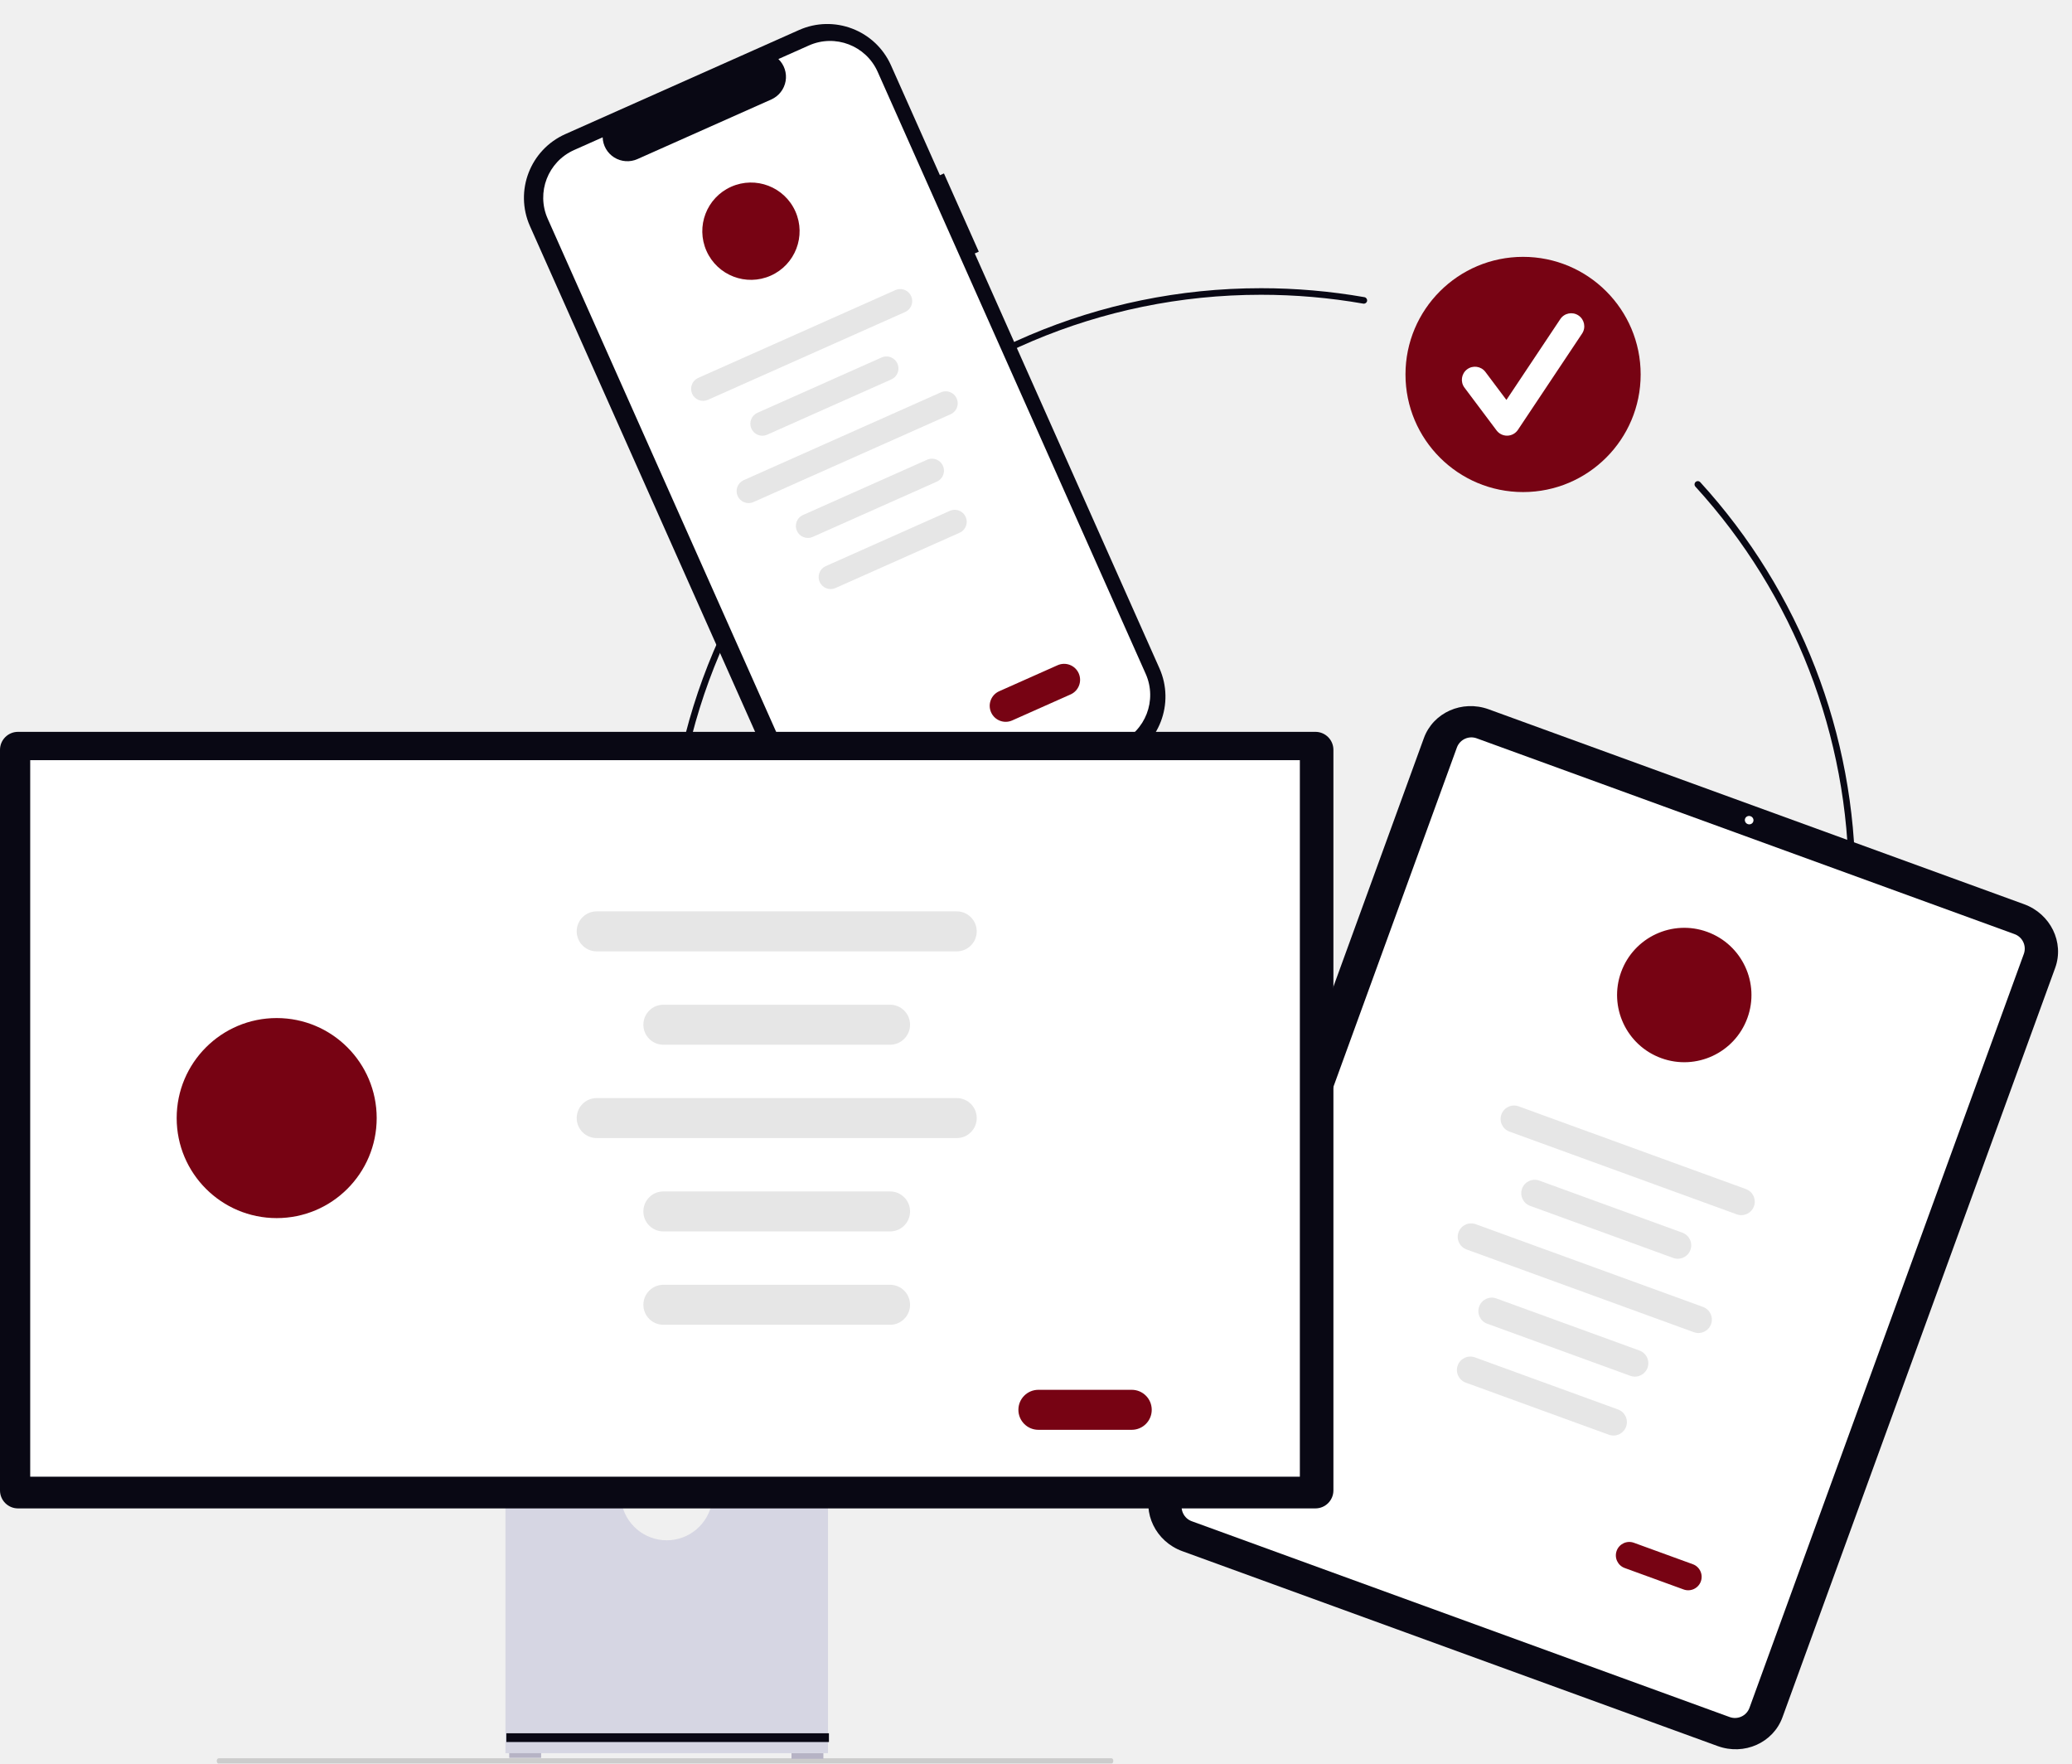
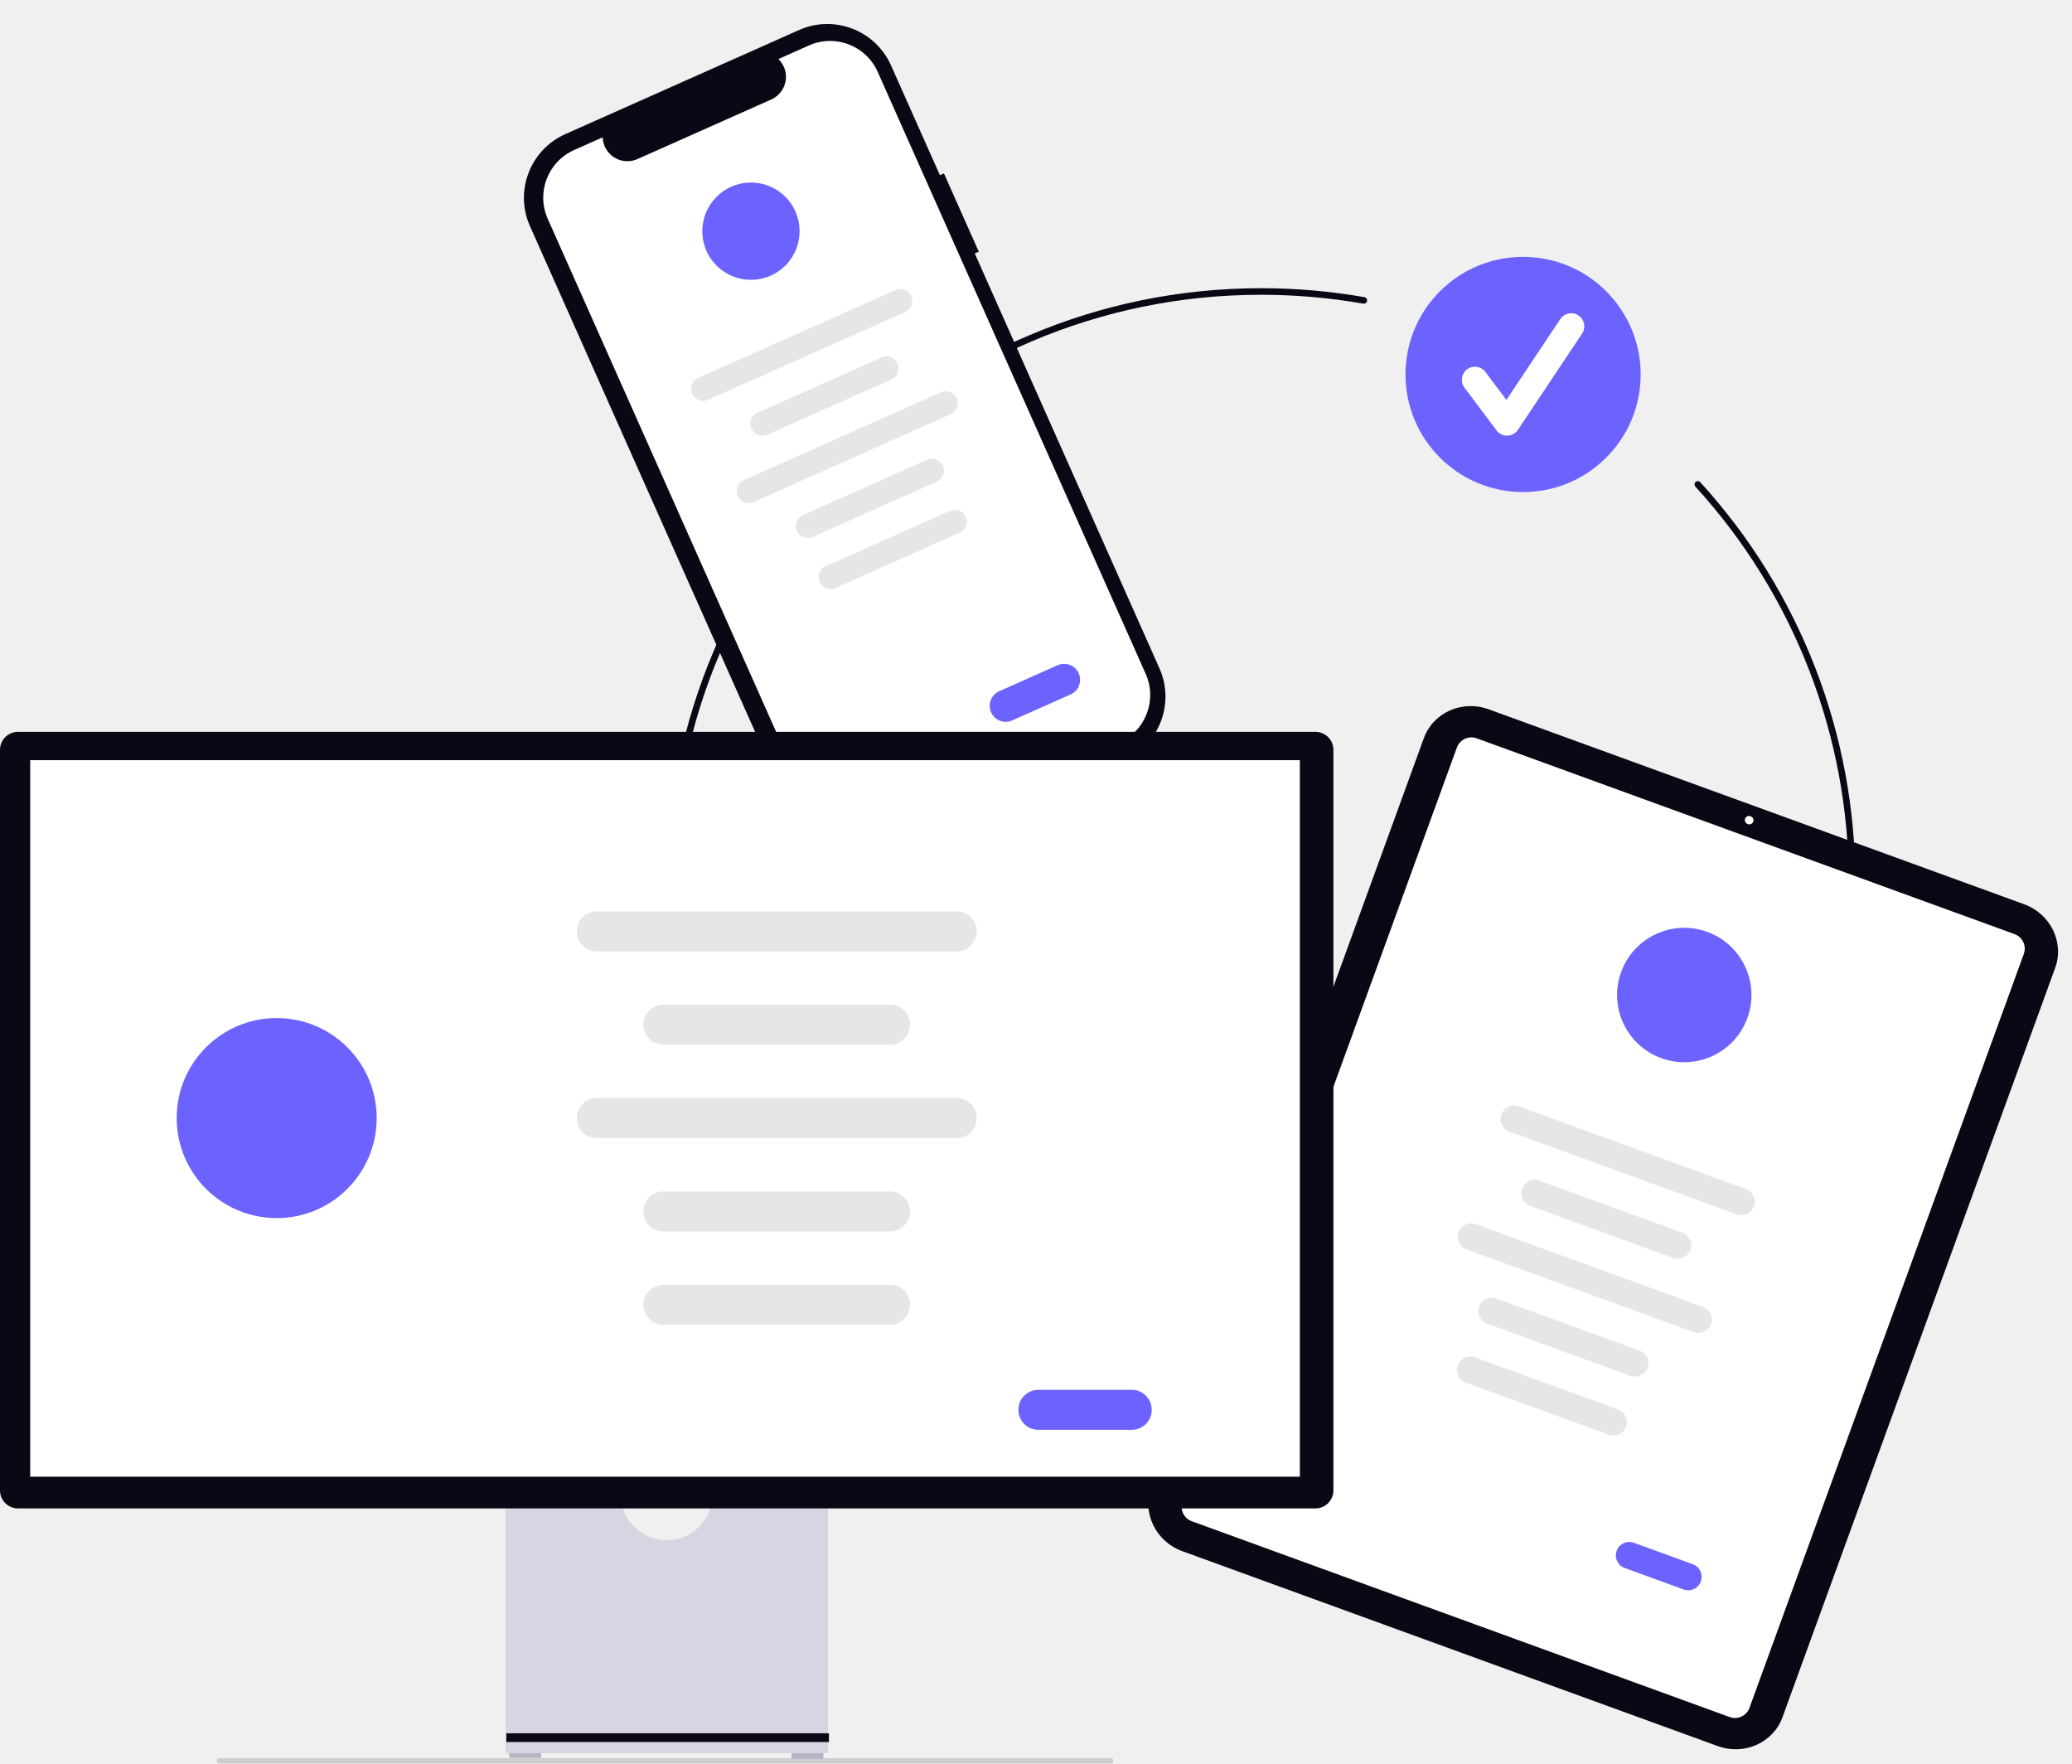
<svg xmlns="http://www.w3.org/2000/svg" width="960" height="816.934" viewBox="0 0 960 816.934" role="img" artist="Katerina Limpitsouni" source="https://undraw.co/">
  <g transform="translate(-137 -406.395)">
    <g transform="translate(445.9 525.378)">
      <path d="M803.731,786.83c-151.833,0-275.357-123.525-275.357-275.357S651.9,236.115,803.731,236.115a278.08,278.08,0,0,1,47.92,4.155,1.521,1.521,0,1,1-.559,2.991,275.028,275.028,0,0,0-47.361-4.1c-150.155,0-272.315,122.159-272.315,272.315s122.16,272.315,272.315,272.315,272.315-122.159,272.315-272.315a271.627,271.627,0,0,0-71.038-183.423,1.522,1.522,0,1,1,2.249-2.05,274.663,274.663,0,0,1,71.832,185.473C1079.089,663.305,955.564,786.83,803.731,786.83Z" transform="translate(-528.374 -221.594)" fill="#090814" />
      <g transform="translate(342.29)">
-         <circle cx="54.48" cy="54.48" r="54.48" fill="#770313" />
+         <circle cx="54.48" cy="54.48" r="54.48" fill="#6c63ff" />
        <path d="M791.466,300.452a6.058,6.058,0,0,1-4.848-2.425L771.755,278.21a6.06,6.06,0,0,1,9.7-7.272l9.724,12.964,24.974-37.461a6.06,6.06,0,0,1,10.085,6.723l-29.726,44.589a6.063,6.063,0,0,1-4.874,2.7Z" transform="translate(-744.417 -217.618)" fill="#fff" />
      </g>
      <circle cx="2.363" cy="2.363" r="2.363" transform="translate(508.08 278.003)" fill="#fff" />
    </g>
    <g transform="matrix(0.914, -0.407, 0.407, 0.914, 369.411, 481.663)">
      <path d="M185.055,87.952h-2.041V32.242A32.287,32.287,0,0,0,150.684,0H32.331A32.287,32.287,0,0,0,0,32.242V337.868a32.287,32.287,0,0,0,32.331,32.242H150.684a32.287,32.287,0,0,0,32.331-32.243V127.607h2.04Z" transform="translate(0 0)" fill="#090814" />
      <path d="M143.111,0H127.658a11.41,11.41,0,0,1-1.1,10.7,11.484,11.484,0,0,1-9.523,5.059H49.208A11.484,11.484,0,0,1,39.685,10.7,11.41,11.41,0,0,1,38.584,0H24.151A24.115,24.115,0,0,0,0,24.078v305.18a24.115,24.115,0,0,0,24.151,24.078H143.106a24.115,24.115,0,0,0,24.151-24.078V24.079A24.115,24.115,0,0,0,143.111,0Z" transform="translate(8.899 8.389)" fill="#fff" />
-       <circle cx="22.527" cy="22.527" r="22.527" transform="translate(70.007 53.502)" fill="#770313" />
+       <circle cx="22.527" cy="22.527" r="22.527" transform="translate(70.007 53.502)" fill="#6c63ff" />
      <path d="M5.552,0h99.93a5.552,5.552,0,1,1,0,11.1H5.552a5.552,5.552,0,0,1,0-11.1Z" transform="translate(36.883 128.151)" fill="#e6e6e6" />
      <path d="M5.552,0H68.47a5.552,5.552,0,1,1,0,11.1H5.552a5.552,5.552,0,0,1,0-11.1Z" transform="translate(55.388 154.059)" fill="#e6e6e6" />
      <path d="M5.552,0h99.93a5.552,5.552,0,1,1,0,11.1H5.552a5.552,5.552,0,0,1,0-11.1Z" transform="translate(36.883 179.966)" fill="#e6e6e6" />
      <path d="M5.552,0H68.47a5.552,5.552,0,1,1,0,11.1H5.552a5.552,5.552,0,0,1,0-11.1Z" transform="translate(55.388 205.874)" fill="#e6e6e6" />
      <path d="M5.552,0H68.47a5.552,5.552,0,1,1,0,11.1H5.552a5.552,5.552,0,0,1,0-11.1Z" transform="translate(55.388 231.782)" fill="#e6e6e6" />
-       <path d="M7.4,0H37.011a7.4,7.4,0,1,1,0,14.8H7.4A7.4,7.4,0,0,1,7.4,0Z" transform="translate(103.503 317.37)" fill="#770313" />
+       <path d="M7.4,0H37.011a7.4,7.4,0,1,1,0,14.8H7.4A7.4,7.4,0,0,1,7.4,0Z" transform="translate(103.503 317.37)" fill="#6c63ff" />
    </g>
    <g transform="translate(804.51 726.883) rotate(20)">
      <path d="M287.656,415.016H23.606C10.574,415,.013,404.813,0,392.24V22.776C.013,10.2,10.574.013,23.606,0h264.05c13.032.013,23.593,10.2,23.606,22.776V392.24c-.013,12.573-10.574,22.763-23.606,22.776Z" fill="#090814" />
      <path d="M272.254,385.953H7.277A7.16,7.16,0,0,1,0,378.932V7.021A7.16,7.16,0,0,1,7.277,0H272.254a7.16,7.16,0,0,1,7.28,7.021V378.932A7.161,7.161,0,0,1,272.254,385.953Z" transform="translate(15.865 14.531)" fill="#fff" />
      <ellipse cx="2.008" cy="1.937" rx="2.008" ry="1.937" transform="translate(152.619 5.038)" fill="#fff" />
-       <path d="M31.126,0A31.126,31.126,0,1,1,0,31.126,31.126,31.126,0,0,1,31.126,0Z" transform="translate(122.949 62.252)" fill="#770313" />
+       <path d="M31.126,0A31.126,31.126,0,1,1,0,31.126,31.126,31.126,0,0,1,31.126,0Z" transform="translate(122.949 62.252)" fill="#6c63ff" />
      <g transform="translate(93.379 168.081)">
        <path d="M6.225,0H118.279a6.225,6.225,0,0,1,0,12.45H6.225A6.225,6.225,0,1,1,6.225,0Z" transform="translate(0 0)" fill="#e6e6e6" />
        <path d="M6.225,0H76.778a6.225,6.225,0,1,1,0,12.45H6.225A6.225,6.225,0,1,1,6.225,0Z" transform="translate(20.751 29.051)" fill="#e6e6e6" />
        <path d="M6.225,0H118.279a6.225,6.225,0,0,1,0,12.45H6.225A6.225,6.225,0,1,1,6.225,0Z" transform="translate(0 58.102)" fill="#e6e6e6" />
        <path d="M6.225,0H76.778a6.225,6.225,0,1,1,0,12.45H6.225A6.225,6.225,0,1,1,6.225,0Z" transform="translate(20.751 87.153)" fill="#e6e6e6" />
        <path d="M6.225,0H76.778a6.225,6.225,0,1,1,0,12.45H6.225A6.225,6.225,0,1,1,6.225,0Z" transform="translate(20.751 116.204)" fill="#e6e6e6" />
      </g>
-       <path d="M6.225,0H35.276a6.225,6.225,0,1,1,0,12.45H6.225A6.225,6.225,0,1,1,6.225,0Z" transform="translate(212.696 339.794)" fill="#770313" />
+       <path d="M6.225,0H35.276a6.225,6.225,0,1,1,0,12.45H6.225A6.225,6.225,0,1,1,6.225,0Z" transform="translate(212.696 339.794)" fill="#6c63ff" />
    </g>
    <g transform="translate(137 745.414)">
      <path d="M15.18,488.406c0,.674.37,1.216.83,1.216H429.74c.464,0,.83-.541.83-1.216s-.37-1.216-.83-1.216H16.01C15.55,487.191,15.18,487.732,15.18,488.406Z" transform="translate(85.249 -11.708)" fill="#ccc" />
      <rect width="14.772" height="2.606" transform="translate(235.946 472.689)" fill="#b6b3c5" />
      <rect width="14.772" height="2.606" transform="translate(366.717 473.124)" fill="#b6b3c5" />
      <path d="M324.873,370.945a21.285,21.285,0,0,1-42,0H229.146V487.38H378.6V370.945Z" transform="translate(5.026 -14.258)" fill="#d6d6e3" />
      <rect width="149.453" height="4.053" transform="translate(234.607 463.898)" fill="#090814" />
      <path d="M609.466,381.642H8.332A8.341,8.341,0,0,1,0,373.31V30.244a8.341,8.341,0,0,1,8.332-8.333H609.466a8.342,8.342,0,0,1,8.332,8.332V373.31A8.342,8.342,0,0,1,609.466,381.642Z" transform="translate(0 -21.911)" fill="#090814" />
      <rect width="588.255" height="331.925" transform="translate(13.997 13.119)" fill="#fff" />
-       <path d="M46.335,0A46.335,46.335,0,1,1,0,46.335,46.335,46.335,0,0,1,46.335,0Z" transform="translate(81.858 132.582)" fill="#770313" />
+       <path d="M46.335,0A46.335,46.335,0,1,1,0,46.335,46.335,46.335,0,0,1,46.335,0Z" transform="translate(81.858 132.582)" fill="#6c63ff" />
      <path d="M9.267,0H176.072a9.267,9.267,0,1,1,0,18.534H9.267A9.267,9.267,0,0,1,9.267,0Z" transform="translate(267.198 83.158)" fill="#e6e6e6" />
      <path d="M9.267,0H114.293a9.267,9.267,0,1,1,0,18.534H9.267A9.267,9.267,0,0,1,9.267,0Z" transform="translate(298.087 126.404)" fill="#e6e6e6" />
      <path d="M9.267,0H176.072a9.267,9.267,0,1,1,0,18.534H9.267A9.267,9.267,0,0,1,9.267,0Z" transform="translate(267.198 169.649)" fill="#e6e6e6" />
      <path d="M9.267,0H114.293a9.267,9.267,0,1,1,0,18.534H9.267A9.267,9.267,0,0,1,9.267,0Z" transform="translate(298.087 212.895)" fill="#e6e6e6" />
      <path d="M9.267,0H114.293a9.267,9.267,0,1,1,0,18.534H9.267A9.267,9.267,0,0,1,9.267,0Z" transform="translate(298.087 256.141)" fill="#e6e6e6" />
-       <path d="M9.267,0H52.513a9.267,9.267,0,1,1,0,18.534H9.267A9.267,9.267,0,0,1,9.267,0Z" transform="translate(471.843 304.793)" fill="#770313" />
+       <path d="M9.267,0H52.513a9.267,9.267,0,1,1,0,18.534H9.267A9.267,9.267,0,0,1,9.267,0Z" transform="translate(471.843 304.793)" fill="#6c63ff" />
    </g>
  </g>
</svg>
